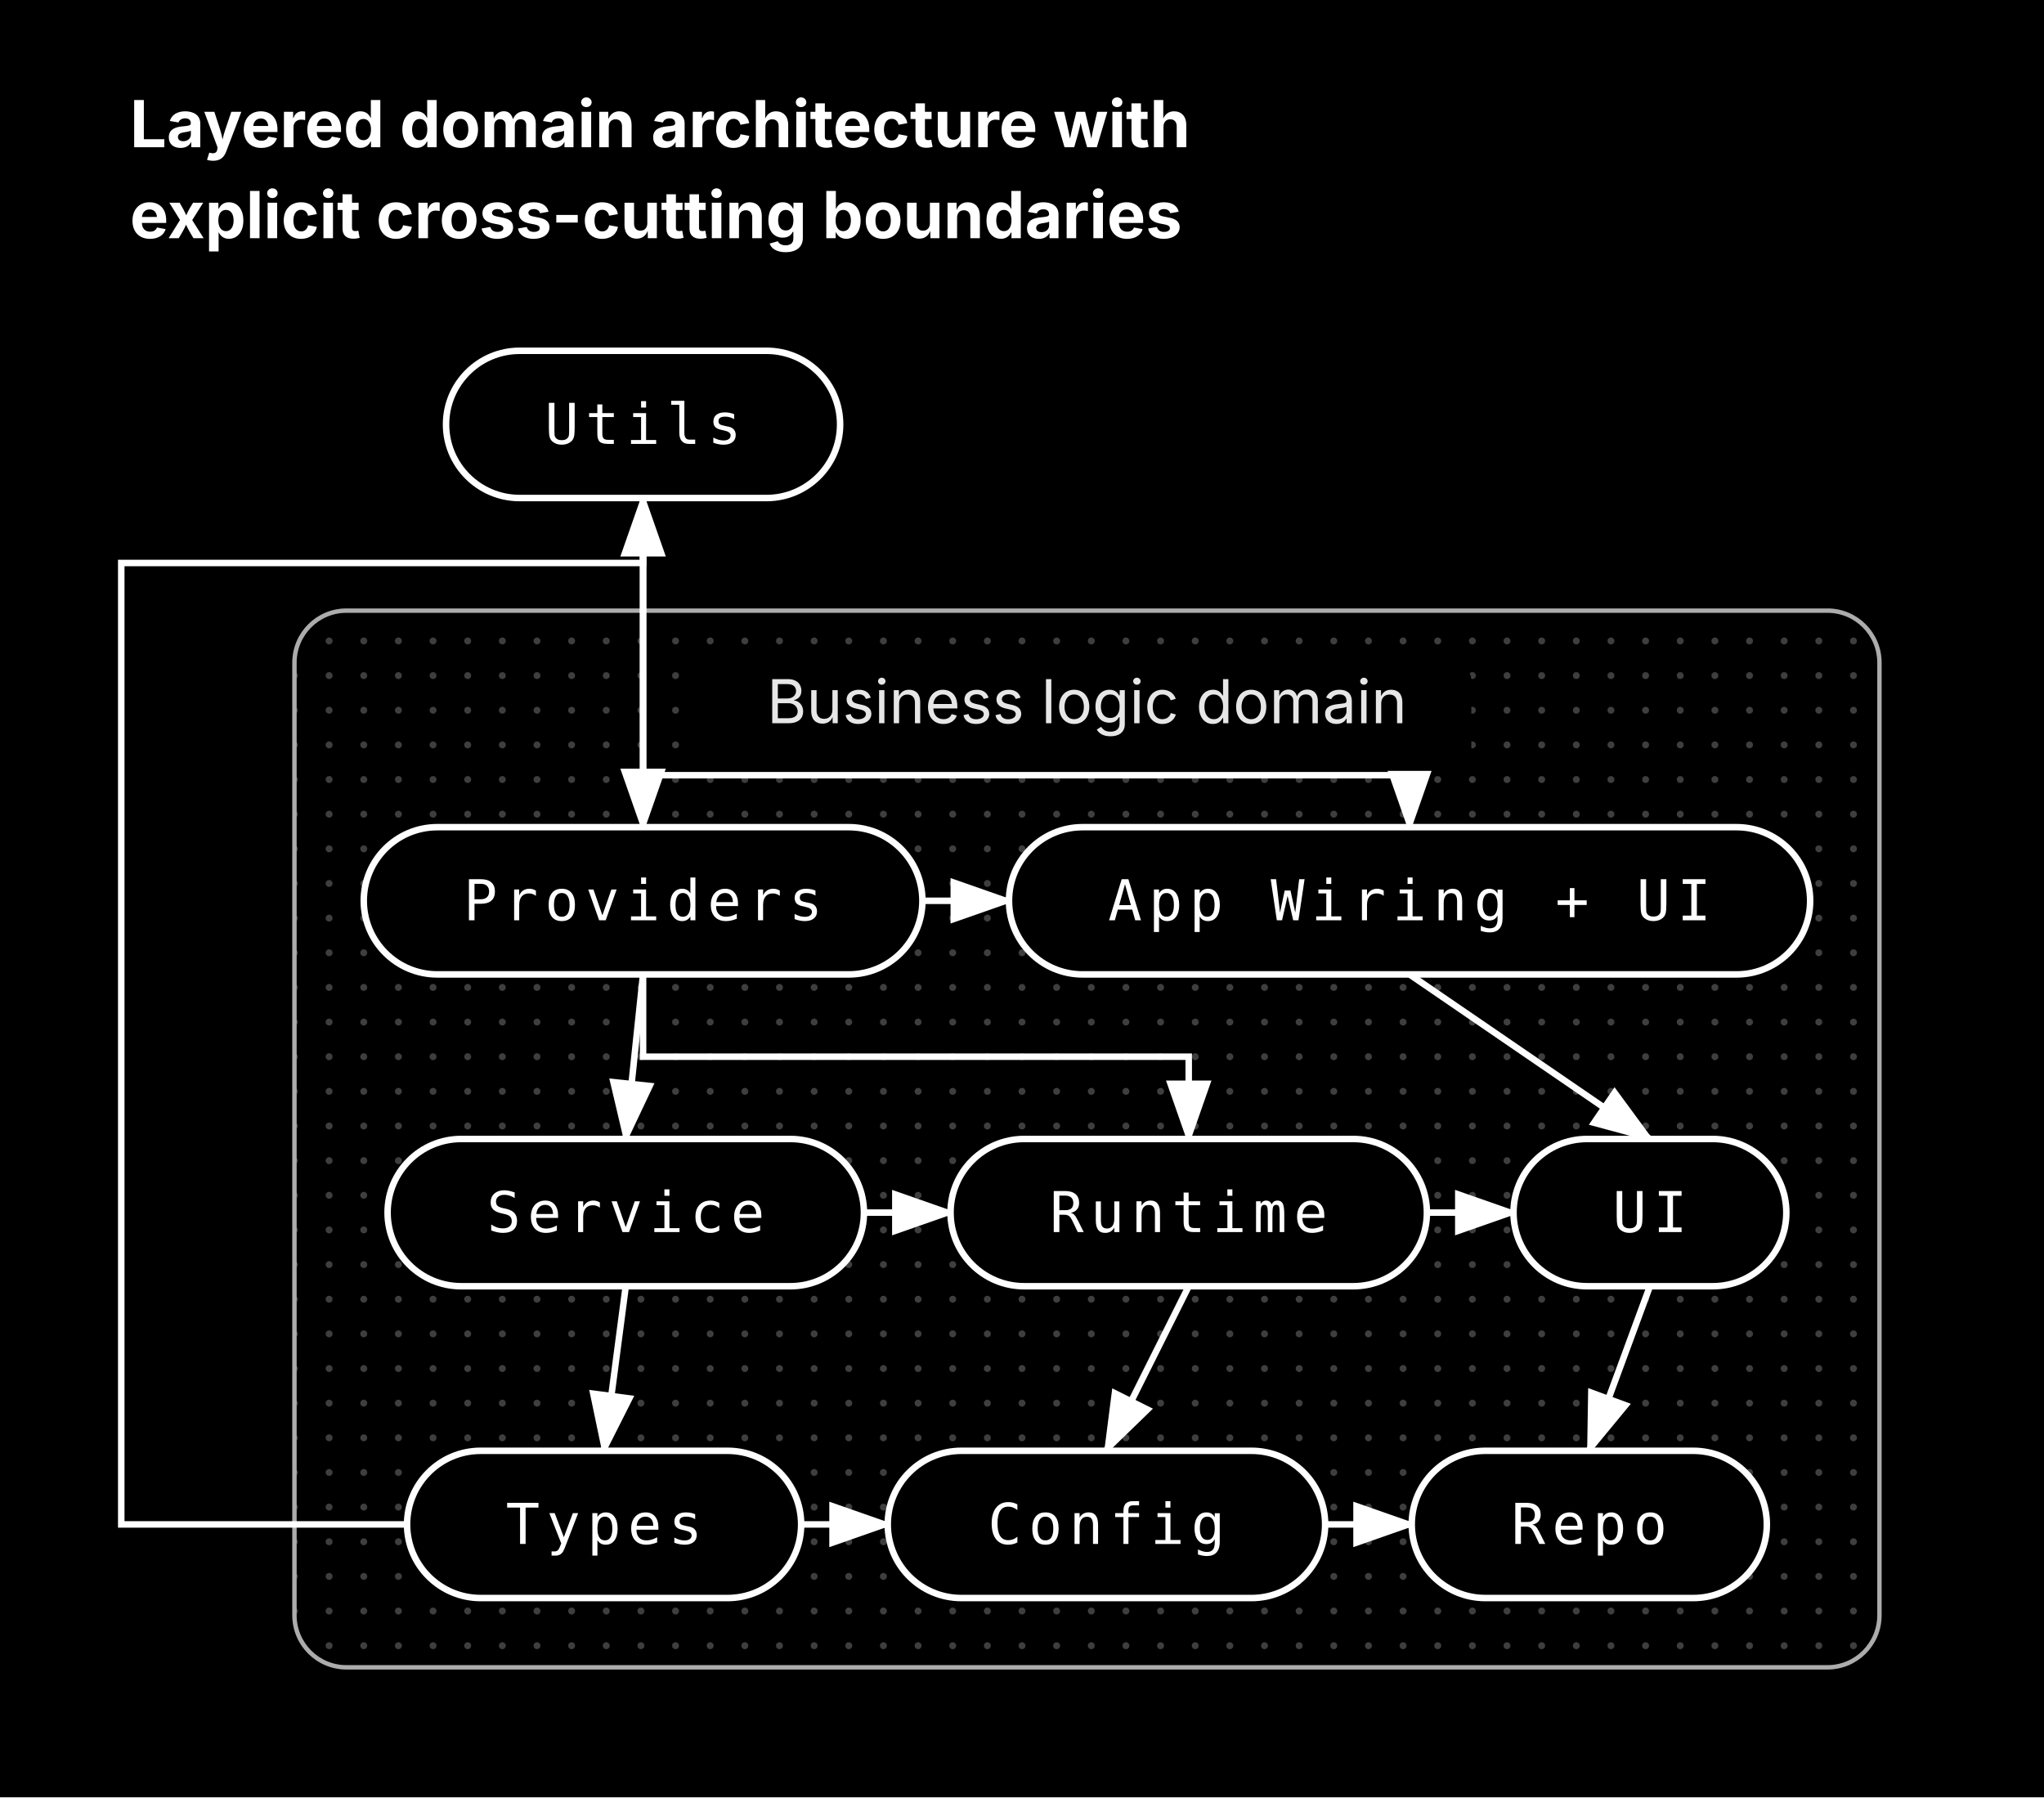
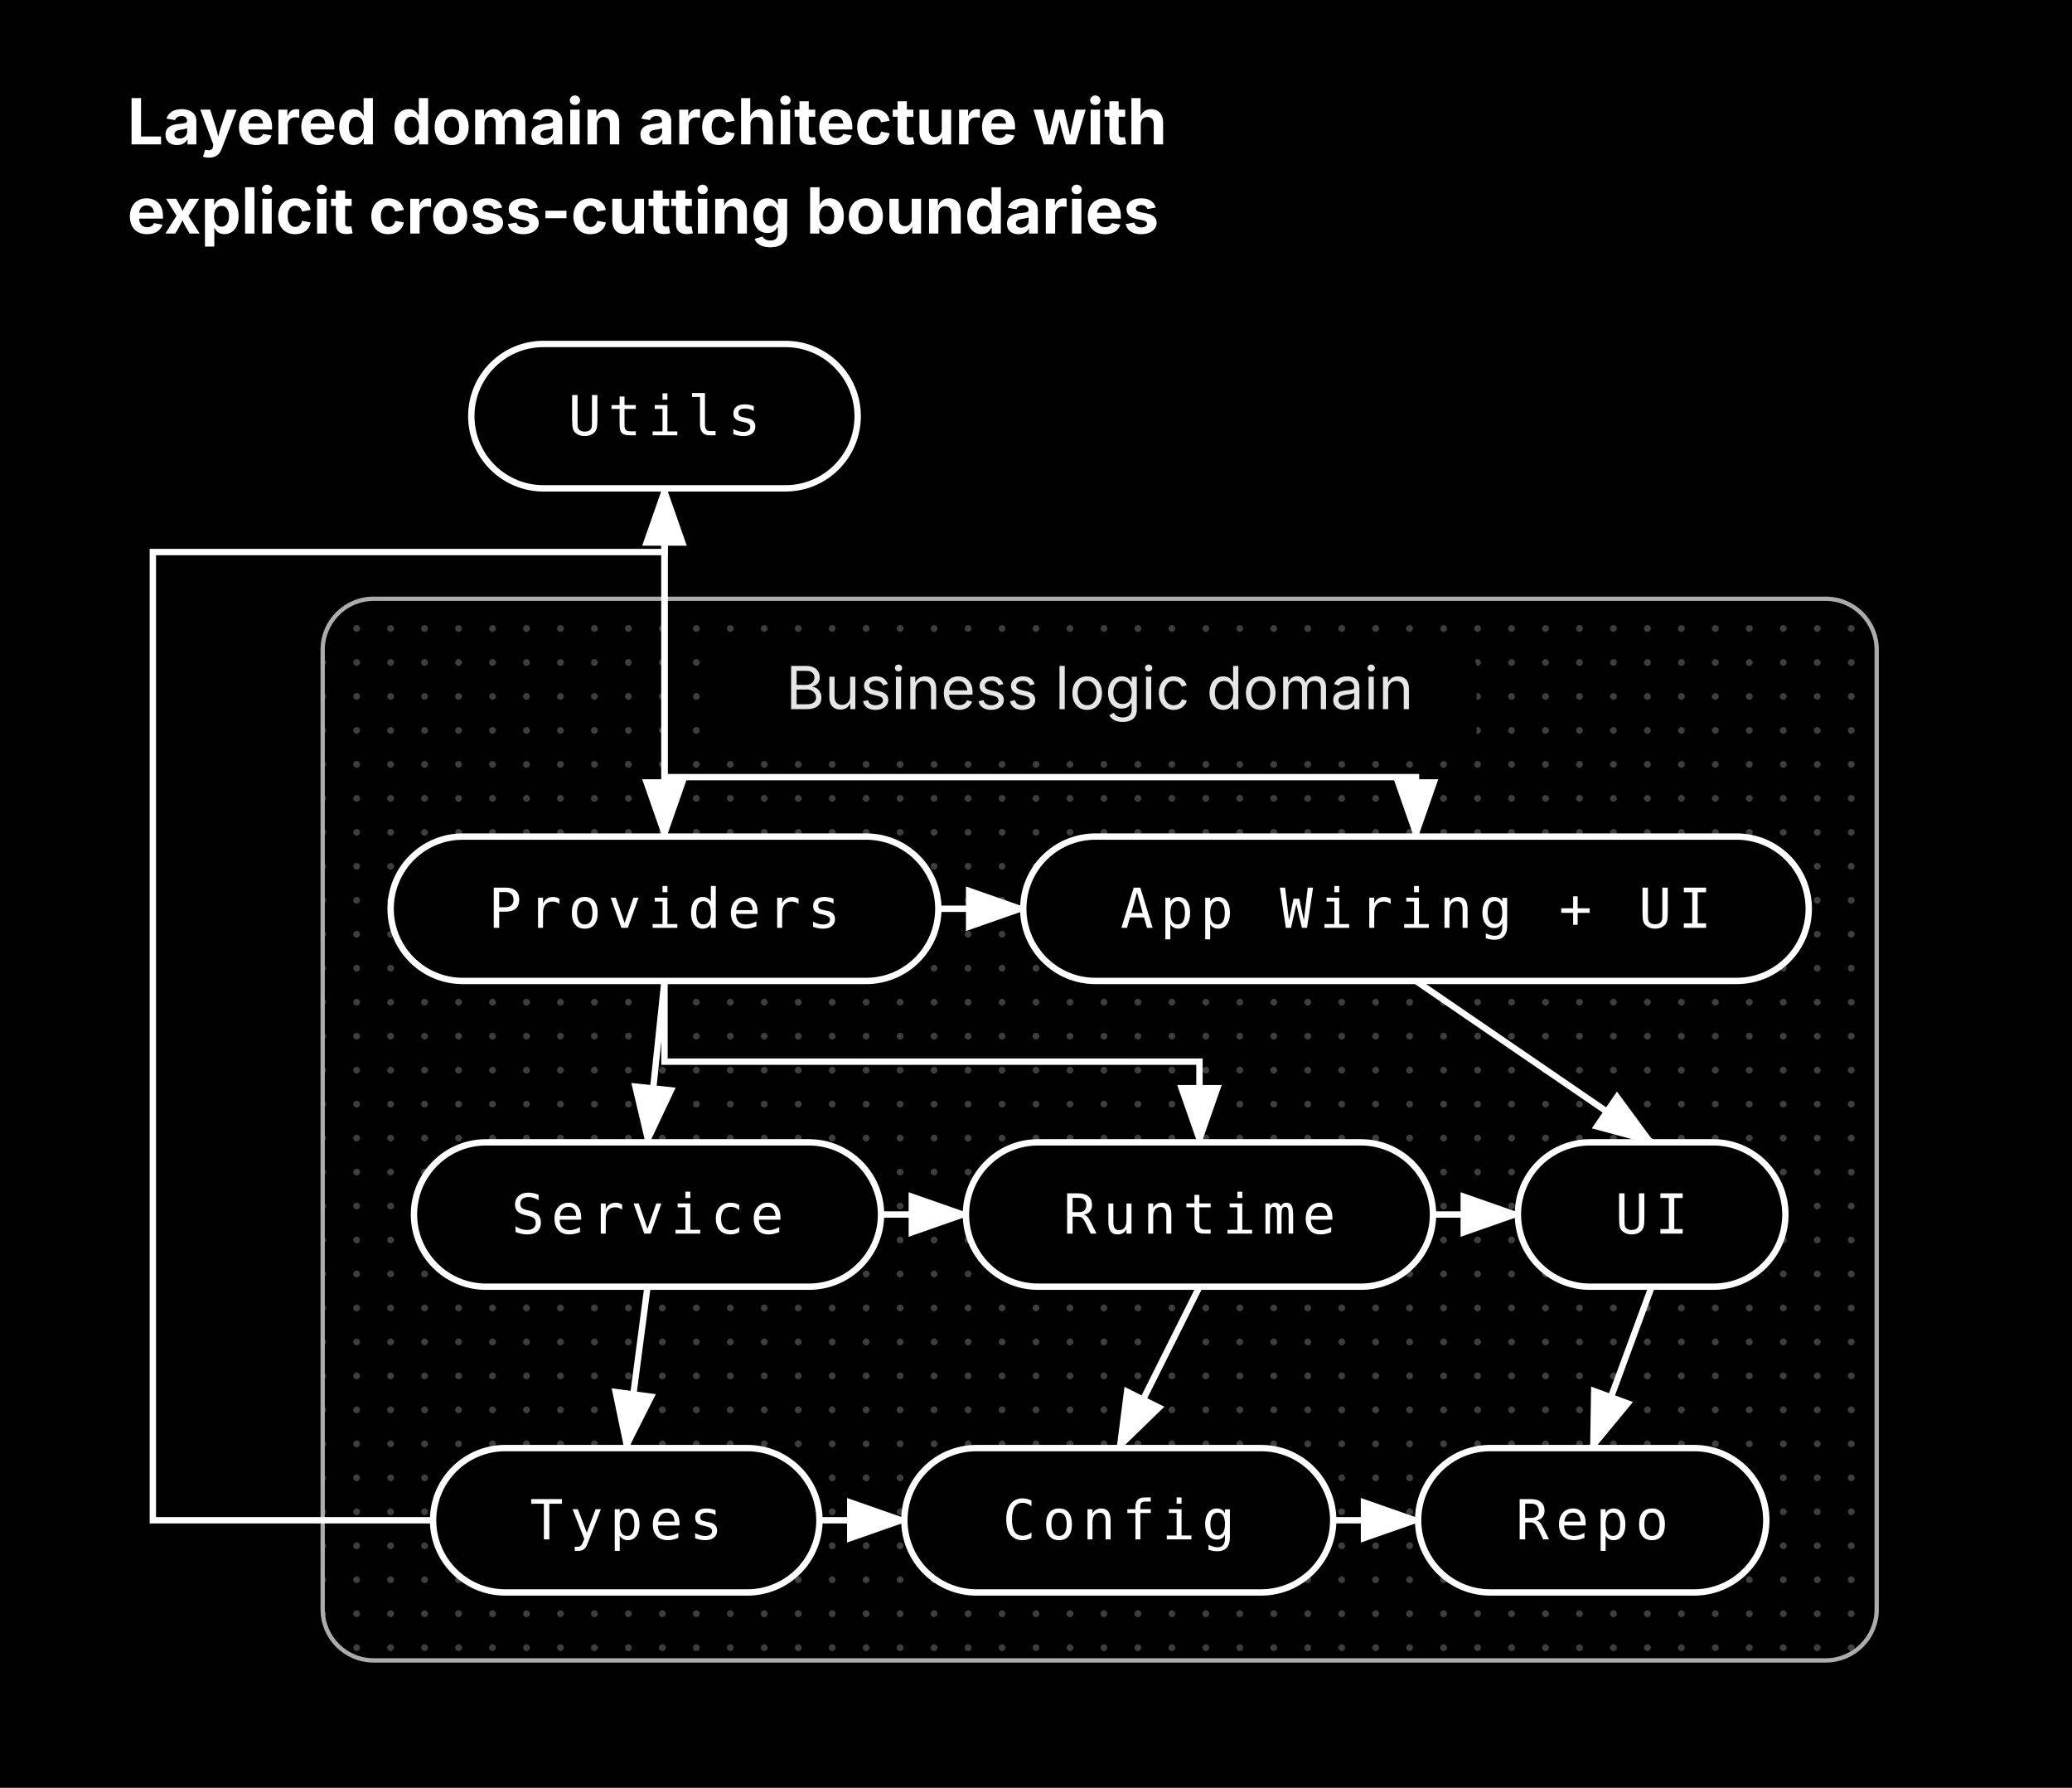
- <svg xmlns="http://www.w3.org/2000/svg" viewBox="0 0 472 415" width="472" height="415">
+ <svg xmlns="http://www.w3.org/2000/svg" viewBox="0 0 488 421" width="488" height="421">
  <defs>
    <pattern id="dotgrid" width="8" height="8" patternUnits="userSpaceOnUse">
      <rect width="8" height="8" fill="#000000" />
      <circle cx="4" cy="4" r="0.8" fill="#ffffff" opacity="0.7" />
    </pattern>
    <pattern id="crosshatch" width="8" height="8" patternUnits="userSpaceOnUse">
      <rect width="8" height="8" fill="#000000" />
      <path d="M0 8L8 0M-1 1L1 -1M7 9L9 7" stroke="#ffffff" stroke-width="0.8" opacity="0.2" />
    </pattern>
    <pattern id="hero" width="6" height="6" patternUnits="userSpaceOnUse">
      <rect width="6" height="6" fill="#222222" />
      <circle cx="3" cy="3" r="0.6" fill="#444444" opacity="0.5" />
    </pattern>
    <marker id="arrowhead" markerWidth="10" markerHeight="7" refX="9" refY="3.5" orient="auto" markerUnits="strokeWidth">
      <polygon points="0 0, 10 3.5, 0 7" fill="#ffffff" />
    </marker>
    <marker id="arrowhead-reverse" markerWidth="10" markerHeight="7" refX="1" refY="3.5" orient="auto" markerUnits="strokeWidth">
      <polygon points="10 0, 0 3.5, 10 7" fill="#ffffff" />
    </marker>
  </defs>
  <rect width="100%" height="100%" fill="#000000" />
  <g class="diagram">
    <text x="30" y="34" font-family="'Inter', 'Helvetica Neue', Arial, sans-serif" font-size="15" fill="#ffffff" font-weight="700">Layered domain architecture with</text>
    <text x="30" y="55" font-family="'Inter', 'Helvetica Neue', Arial, sans-serif" font-size="15" fill="#ffffff" font-weight="700">explicit cross-cutting boundaries</text>
-     <rect x="68" y="141" width="366" height="244" rx="12" fill="url(#dotgrid)" stroke="#ffffff" stroke-width="1" opacity="0.35" />
-     <rect x="68" y="141" width="366" height="244" rx="12" fill="none" stroke="#ffffff" stroke-width="1" opacity="0.5" />
-     <line x1="148.5" y1="115" x2="148.5" y2="191" stroke="#ffffff" stroke-width="1.5" marker-end="url(#arrowhead)" />
-     <polyline points="148.5,115 148.5,179 325.5,179 325.5,191" fill="none" stroke="#ffffff" stroke-width="1.5" marker-end="url(#arrowhead)" />
-     <line x1="213" y1="208" x2="233" y2="208" stroke="#ffffff" stroke-width="1.5" marker-end="url(#arrowhead)" />
-     <line x1="148.5" y1="225" x2="144.5" y2="263" stroke="#ffffff" stroke-width="1.5" marker-end="url(#arrowhead)" />
-     <polyline points="148.5,225 148.5,244 274.5,244 274.5,263" fill="none" stroke="#ffffff" stroke-width="1.5" marker-end="url(#arrowhead)" />
-     <line x1="325.5" y1="225" x2="381" y2="263" stroke="#ffffff" stroke-width="1.5" marker-end="url(#arrowhead)" />
-     <line x1="199.5" y1="280" x2="219.5" y2="280" stroke="#ffffff" stroke-width="1.5" marker-end="url(#arrowhead)" />
-     <line x1="329.5" y1="280" x2="349.5" y2="280" stroke="#ffffff" stroke-width="1.5" marker-end="url(#arrowhead)" />
-     <line x1="144.5" y1="297" x2="139.5" y2="335" stroke="#ffffff" stroke-width="1.5" marker-end="url(#arrowhead)" />
-     <line x1="274.5" y1="297" x2="255.5" y2="335" stroke="#ffffff" stroke-width="1.5" marker-end="url(#arrowhead)" />
-     <line x1="381" y1="297" x2="367" y2="335" stroke="#ffffff" stroke-width="1.5" marker-end="url(#arrowhead)" />
-     <line x1="185" y1="352" x2="205" y2="352" stroke="#ffffff" stroke-width="1.5" marker-end="url(#arrowhead)" />
-     <line x1="306" y1="352" x2="326" y2="352" stroke="#ffffff" stroke-width="1.5" marker-end="url(#arrowhead)" />
-     <polyline points="94,352 28,352 28,130 148.5,130 148.5,115" fill="none" stroke="#ffffff" stroke-width="1.5" marker-end="url(#arrowhead)" />
-     <rect x="162.25" y="154" width="177.5" height="24" fill="#000000" rx="3" />
-     <text x="251" y="167" font-family="'Inter', 'Helvetica Neue', Arial, sans-serif" font-size="14" fill="#ffffff" opacity="0.9" text-anchor="middle">Business logic domain</text>
-     <rect x="103" y="81" width="91" height="34" rx="17" fill="#000000" stroke="#ffffff" stroke-width="1.5" />
-     <text x="148.5" y="98" font-family="'JetBrains Mono', 'Fira Code', 'SF Mono', 'Cascadia Code', monospace" font-size="13" fill="#ffffff" text-anchor="middle" dominant-baseline="central" letter-spacing="0.12em">Utils</text>
-     <rect x="84" y="191" width="129" height="34" rx="17" fill="#000000" stroke="#ffffff" stroke-width="1.5" />
-     <text x="148.5" y="208" font-family="'JetBrains Mono', 'Fira Code', 'SF Mono', 'Cascadia Code', monospace" font-size="13" fill="#ffffff" text-anchor="middle" dominant-baseline="central" letter-spacing="0.12em">Providers</text>
-     <rect x="233" y="191" width="185" height="34" rx="17" fill="#000000" stroke="#ffffff" stroke-width="1.5" />
-     <text x="325.5" y="208" font-family="'JetBrains Mono', 'Fira Code', 'SF Mono', 'Cascadia Code', monospace" font-size="13" fill="#ffffff" text-anchor="middle" dominant-baseline="central" letter-spacing="0.12em">App Wiring + UI</text>
-     <rect x="89.5" y="263" width="110" height="34" rx="17" fill="#000000" stroke="#ffffff" stroke-width="1.5" />
-     <text x="144.5" y="280" font-family="'JetBrains Mono', 'Fira Code', 'SF Mono', 'Cascadia Code', monospace" font-size="13" fill="#ffffff" text-anchor="middle" dominant-baseline="central" letter-spacing="0.12em">Service</text>
-     <rect x="219.5" y="263" width="110" height="34" rx="17" fill="#000000" stroke="#ffffff" stroke-width="1.5" />
-     <text x="274.5" y="280" font-family="'JetBrains Mono', 'Fira Code', 'SF Mono', 'Cascadia Code', monospace" font-size="13" fill="#ffffff" text-anchor="middle" dominant-baseline="central" letter-spacing="0.12em">Runtime</text>
-     <rect x="349.5" y="263" width="63" height="34" rx="17" fill="#000000" stroke="#ffffff" stroke-width="1.5" />
-     <text x="381" y="280" font-family="'JetBrains Mono', 'Fira Code', 'SF Mono', 'Cascadia Code', monospace" font-size="13" fill="#ffffff" text-anchor="middle" dominant-baseline="central" letter-spacing="0.12em">UI</text>
-     <rect x="94" y="335" width="91" height="34" rx="17" fill="#000000" stroke="#ffffff" stroke-width="1.5" />
-     <text x="139.5" y="352" font-family="'JetBrains Mono', 'Fira Code', 'SF Mono', 'Cascadia Code', monospace" font-size="13" fill="#ffffff" text-anchor="middle" dominant-baseline="central" letter-spacing="0.12em">Types</text>
-     <rect x="205" y="335" width="101" height="34" rx="17" fill="#000000" stroke="#ffffff" stroke-width="1.5" />
-     <text x="255.5" y="352" font-family="'JetBrains Mono', 'Fira Code', 'SF Mono', 'Cascadia Code', monospace" font-size="13" fill="#ffffff" text-anchor="middle" dominant-baseline="central" letter-spacing="0.12em">Config</text>
-     <rect x="326" y="335" width="82" height="34" rx="17" fill="#000000" stroke="#ffffff" stroke-width="1.5" />
-     <text x="367" y="352" font-family="'JetBrains Mono', 'Fira Code', 'SF Mono', 'Cascadia Code', monospace" font-size="13" fill="#ffffff" text-anchor="middle" dominant-baseline="central" letter-spacing="0.12em">Repo</text>
+     <rect x="76" y="141" width="366" height="250" rx="12" fill="url(#dotgrid)" stroke="#ffffff" stroke-width="1" opacity="0.35" />
+     <rect x="76" y="141" width="366" height="250" rx="12" fill="none" stroke="#ffffff" stroke-width="1" opacity="0.5" />
+     <line x1="156.5" y1="115" x2="156.5" y2="197" stroke="#ffffff" stroke-width="1.5" marker-end="url(#arrowhead)" />
+     <polyline points="156.5,115 156.5,183 333.5,183 333.5,197" fill="none" stroke="#ffffff" stroke-width="1.5" marker-end="url(#arrowhead)" />
+     <line x1="221" y1="214" x2="241" y2="214" stroke="#ffffff" stroke-width="1.5" marker-end="url(#arrowhead)" />
+     <line x1="156.5" y1="231" x2="152.5" y2="269" stroke="#ffffff" stroke-width="1.5" marker-end="url(#arrowhead)" />
+     <polyline points="156.5,231 156.5,250 282.5,250 282.5,269" fill="none" stroke="#ffffff" stroke-width="1.5" marker-end="url(#arrowhead)" />
+     <line x1="333.5" y1="231" x2="389" y2="269" stroke="#ffffff" stroke-width="1.5" marker-end="url(#arrowhead)" />
+     <line x1="207.5" y1="286" x2="227.5" y2="286" stroke="#ffffff" stroke-width="1.5" marker-end="url(#arrowhead)" />
+     <line x1="337.5" y1="286" x2="357.5" y2="286" stroke="#ffffff" stroke-width="1.5" marker-end="url(#arrowhead)" />
+     <line x1="152.5" y1="303" x2="147.5" y2="341" stroke="#ffffff" stroke-width="1.5" marker-end="url(#arrowhead)" />
+     <line x1="282.5" y1="303" x2="263.5" y2="341" stroke="#ffffff" stroke-width="1.5" marker-end="url(#arrowhead)" />
+     <line x1="389" y1="303" x2="375" y2="341" stroke="#ffffff" stroke-width="1.5" marker-end="url(#arrowhead)" />
+     <line x1="193" y1="358" x2="213" y2="358" stroke="#ffffff" stroke-width="1.5" marker-end="url(#arrowhead)" />
+     <line x1="314" y1="358" x2="334" y2="358" stroke="#ffffff" stroke-width="1.5" marker-end="url(#arrowhead)" />
+     <polyline points="102,358 36,358 36,130 156.5,130 156.5,115" fill="none" stroke="#ffffff" stroke-width="1.5" marker-end="url(#arrowhead)" />
+     <rect x="170.25" y="154" width="177.5" height="24" fill="#000000" rx="3" />
+     <text x="259" y="167" font-family="'Inter', 'Helvetica Neue', Arial, sans-serif" font-size="14" fill="#ffffff" opacity="0.9" text-anchor="middle">Business logic domain</text>
+     <rect x="111" y="81" width="91" height="34" rx="17" fill="#000000" stroke="#ffffff" stroke-width="1.5" />
+     <text x="156.5" y="98" font-family="'JetBrains Mono', 'Fira Code', 'SF Mono', 'Cascadia Code', monospace" font-size="13" fill="#ffffff" text-anchor="middle" dominant-baseline="central" letter-spacing="0.12em">Utils</text>
+     <rect x="92" y="197" width="129" height="34" rx="17" fill="#000000" stroke="#ffffff" stroke-width="1.5" />
+     <text x="156.5" y="214" font-family="'JetBrains Mono', 'Fira Code', 'SF Mono', 'Cascadia Code', monospace" font-size="13" fill="#ffffff" text-anchor="middle" dominant-baseline="central" letter-spacing="0.12em">Providers</text>
+     <rect x="241" y="197" width="185" height="34" rx="17" fill="#000000" stroke="#ffffff" stroke-width="1.5" />
+     <text x="333.5" y="214" font-family="'JetBrains Mono', 'Fira Code', 'SF Mono', 'Cascadia Code', monospace" font-size="13" fill="#ffffff" text-anchor="middle" dominant-baseline="central" letter-spacing="0.12em">App Wiring + UI</text>
+     <rect x="97.5" y="269" width="110" height="34" rx="17" fill="#000000" stroke="#ffffff" stroke-width="1.5" />
+     <text x="152.5" y="286" font-family="'JetBrains Mono', 'Fira Code', 'SF Mono', 'Cascadia Code', monospace" font-size="13" fill="#ffffff" text-anchor="middle" dominant-baseline="central" letter-spacing="0.12em">Service</text>
+     <rect x="227.5" y="269" width="110" height="34" rx="17" fill="#000000" stroke="#ffffff" stroke-width="1.5" />
+     <text x="282.5" y="286" font-family="'JetBrains Mono', 'Fira Code', 'SF Mono', 'Cascadia Code', monospace" font-size="13" fill="#ffffff" text-anchor="middle" dominant-baseline="central" letter-spacing="0.12em">Runtime</text>
+     <rect x="357.5" y="269" width="63" height="34" rx="17" fill="#000000" stroke="#ffffff" stroke-width="1.5" />
+     <text x="389" y="286" font-family="'JetBrains Mono', 'Fira Code', 'SF Mono', 'Cascadia Code', monospace" font-size="13" fill="#ffffff" text-anchor="middle" dominant-baseline="central" letter-spacing="0.12em">UI</text>
+     <rect x="102" y="341" width="91" height="34" rx="17" fill="#000000" stroke="#ffffff" stroke-width="1.5" />
+     <text x="147.5" y="358" font-family="'JetBrains Mono', 'Fira Code', 'SF Mono', 'Cascadia Code', monospace" font-size="13" fill="#ffffff" text-anchor="middle" dominant-baseline="central" letter-spacing="0.12em">Types</text>
+     <rect x="213" y="341" width="101" height="34" rx="17" fill="#000000" stroke="#ffffff" stroke-width="1.5" />
+     <text x="263.5" y="358" font-family="'JetBrains Mono', 'Fira Code', 'SF Mono', 'Cascadia Code', monospace" font-size="13" fill="#ffffff" text-anchor="middle" dominant-baseline="central" letter-spacing="0.12em">Config</text>
+     <rect x="334" y="341" width="82" height="34" rx="17" fill="#000000" stroke="#ffffff" stroke-width="1.5" />
+     <text x="375" y="358" font-family="'JetBrains Mono', 'Fira Code', 'SF Mono', 'Cascadia Code', monospace" font-size="13" fill="#ffffff" text-anchor="middle" dominant-baseline="central" letter-spacing="0.12em">Repo</text>
  </g>
</svg>
